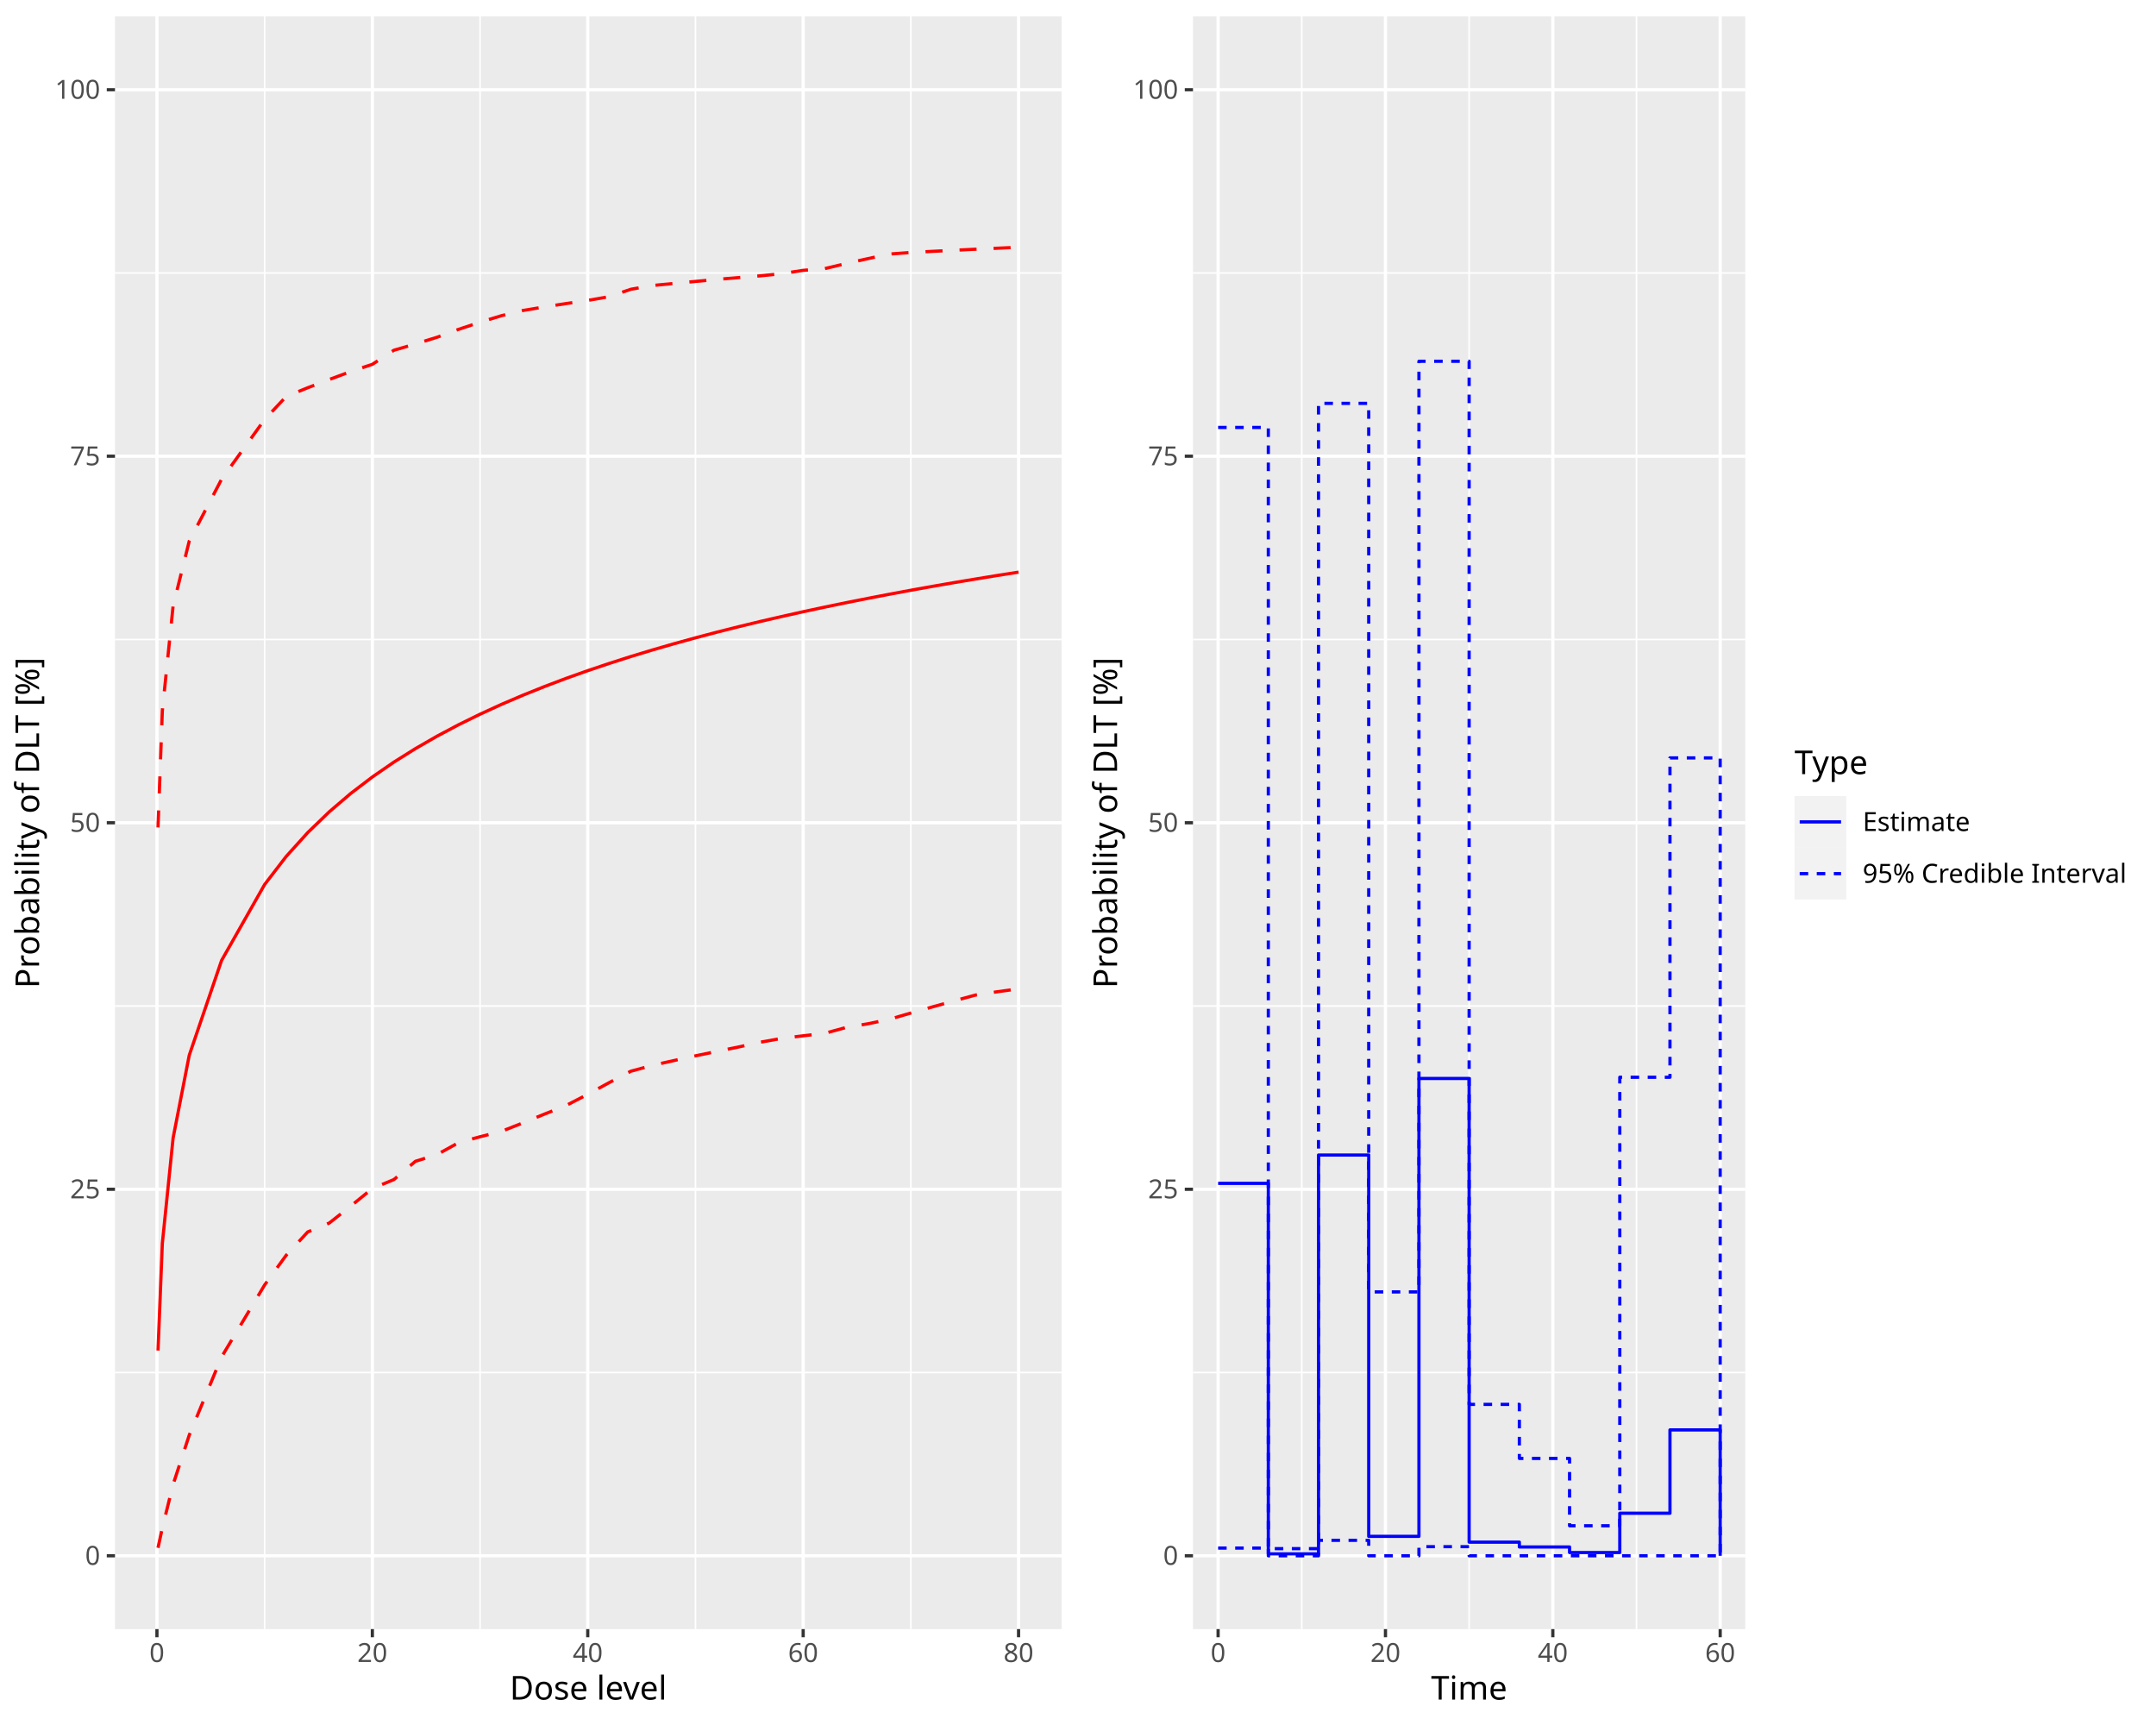
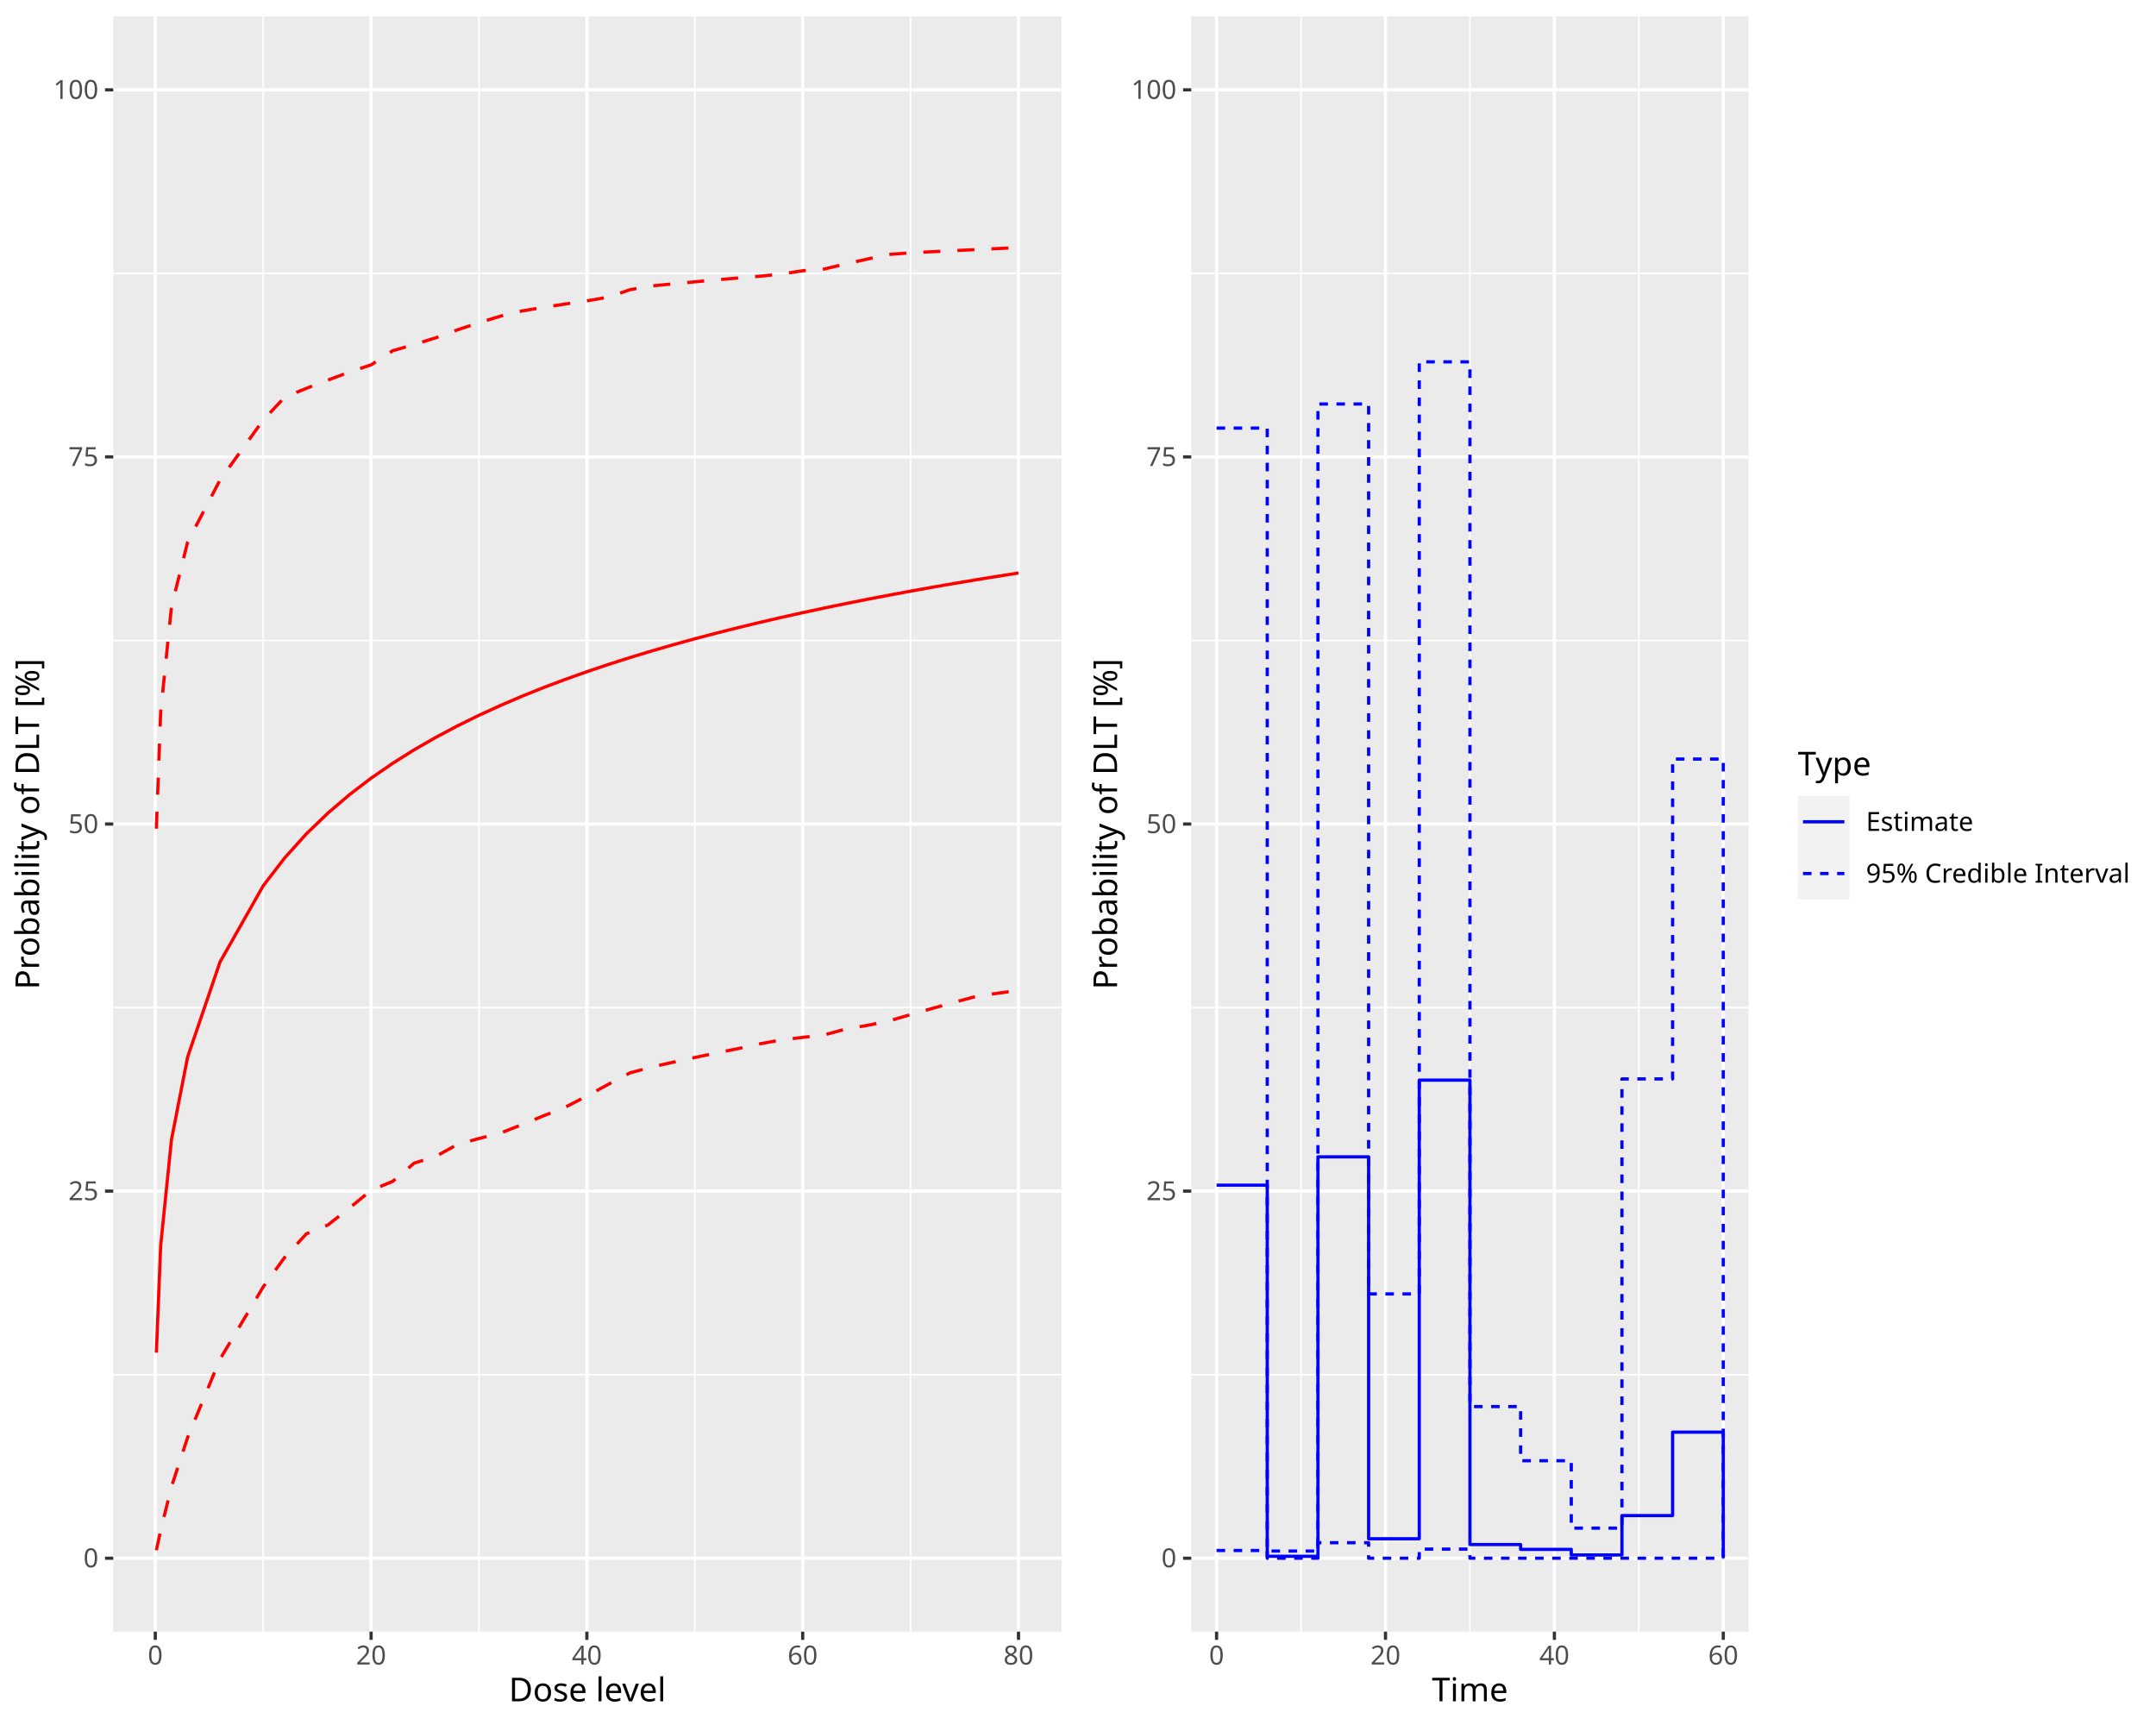
<svg xmlns="http://www.w3.org/2000/svg" class="svglite" data-engine-version="2.0" width="720.00pt" height="576.00pt" viewBox="0 0 720.00 576.00">
  <defs>
    <style type="text/css">
    .svglite line, .svglite polyline, .svglite polygon, .svglite path, .svglite rect, .svglite circle {
      fill: none;
      stroke: #000000;
      stroke-linecap: round;
      stroke-linejoin: round;
      stroke-miterlimit: 10.00;
    }
  </style>
  </defs>
  <rect width="100%" height="100%" style="stroke: none; fill: #FFFFFF;" />
  <defs>
    <clipPath id="cpMC4wMHw3MjAuMDB8MC4wMHw1NzYuMDA=">
      <rect x="0.00" y="0.00" width="720.00" height="576.00" />
    </clipPath>
  </defs>
  <g clip-path="url(#cpMC4wMHw3MjAuMDB8MC4wMHw1NzYuMDA=)">
</g>
  <defs>
    <clipPath id="cpMC4wMHwzNjAuMDB8MC4wMHw1NzYuMDA=">
      <rect x="0.00" y="0.00" width="360.00" height="576.00" />
    </clipPath>
  </defs>
  <g clip-path="url(#cpMC4wMHwzNjAuMDB8MC4wMHw1NzYuMDA=)">
    <rect x="0.00" y="0.00" width="360.00" height="576.00" style="stroke-width: 1.07; stroke: #FFFFFF; fill: #FFFFFF;" />
  </g>
  <g clip-path="url(#cpMC4wMHw3MjAuMDB8MC4wMHw1NzYuMDA=)">
</g>
  <defs>
-     <clipPath id="cpMzguNDB8MzU0LjUyfDUuNDh8NTQzLjk3">
-       <rect x="38.40" y="5.48" width="316.12" height="538.49" />
+     <clipPath id="cpMzcuODJ8MzU0LjUyfDUuNDh8NTQ0Ljgy">
+       <rect x="37.82" y="5.48" width="316.70" height="539.34" />
    </clipPath>
  </defs>
-   <g clip-path="url(#cpMzguNDB8MzU0LjUyfDUuNDh8NTQzLjk3)">
-     <rect x="38.40" y="5.48" width="316.12" height="538.49" style="stroke-width: 1.07; stroke: none; fill: #EBEBEB;" />
-     <polyline points="38.40,458.30 354.52,458.30 " style="stroke-width: 0.53; stroke: #FFFFFF; stroke-linecap: butt;" />
-     <polyline points="38.40,335.92 354.52,335.92 " style="stroke-width: 0.53; stroke: #FFFFFF; stroke-linecap: butt;" />
-     <polyline points="38.40,213.53 354.52,213.53 " style="stroke-width: 0.53; stroke: #FFFFFF; stroke-linecap: butt;" />
-     <polyline points="38.40,91.15 354.52,91.15 " style="stroke-width: 0.53; stroke: #FFFFFF; stroke-linecap: butt;" />
-     <polyline points="88.38,543.97 88.38,5.48 " style="stroke-width: 0.53; stroke: #FFFFFF; stroke-linecap: butt;" />
-     <polyline points="160.32,543.97 160.32,5.48 " style="stroke-width: 0.53; stroke: #FFFFFF; stroke-linecap: butt;" />
-     <polyline points="232.25,543.97 232.25,5.48 " style="stroke-width: 0.53; stroke: #FFFFFF; stroke-linecap: butt;" />
-     <polyline points="304.18,543.97 304.18,5.48 " style="stroke-width: 0.53; stroke: #FFFFFF; stroke-linecap: butt;" />
-     <polyline points="38.40,519.50 354.52,519.50 " style="stroke-width: 1.07; stroke: #FFFFFF; stroke-linecap: butt;" />
-     <polyline points="38.40,397.11 354.52,397.11 " style="stroke-width: 1.07; stroke: #FFFFFF; stroke-linecap: butt;" />
-     <polyline points="38.40,274.73 354.52,274.73 " style="stroke-width: 1.07; stroke: #FFFFFF; stroke-linecap: butt;" />
-     <polyline points="38.40,152.34 354.52,152.34 " style="stroke-width: 1.07; stroke: #FFFFFF; stroke-linecap: butt;" />
-     <polyline points="38.40,29.96 354.52,29.96 " style="stroke-width: 1.07; stroke: #FFFFFF; stroke-linecap: butt;" />
-     <polyline points="52.41,543.97 52.41,5.48 " style="stroke-width: 1.07; stroke: #FFFFFF; stroke-linecap: butt;" />
-     <polyline points="124.35,543.97 124.35,5.48 " style="stroke-width: 1.07; stroke: #FFFFFF; stroke-linecap: butt;" />
-     <polyline points="196.28,543.97 196.28,5.48 " style="stroke-width: 1.07; stroke: #FFFFFF; stroke-linecap: butt;" />
-     <polyline points="268.22,543.97 268.22,5.48 " style="stroke-width: 1.07; stroke: #FFFFFF; stroke-linecap: butt;" />
-     <polyline points="340.15,543.97 340.15,5.48 " style="stroke-width: 1.07; stroke: #FFFFFF; stroke-linecap: butt;" />
-     <polyline points="52.77,516.83 54.21,510.19 57.81,495.68 63.20,479.21 73.99,453.11 88.38,429.05 95.57,419.15 102.77,411.36 109.96,408.39 117.15,402.71 124.35,396.85 131.54,393.87 138.74,387.77 145.93,385.53 153.12,381.56 160.32,379.57 167.51,377.75 174.70,374.92 181.90,371.98 189.09,369.12 196.28,365.40 203.48,361.48 210.67,357.69 217.86,355.74 225.06,354.13 232.25,352.56 239.44,351.06 246.64,349.60 253.83,348.02 261.02,346.73 268.22,345.87 275.41,345.04 282.60,343.07 289.80,341.86 296.99,340.36 304.18,338.26 311.38,336.22 318.57,334.22 325.76,332.26 332.96,331.17 340.15,330.18 " style="stroke-width: 1.07; stroke: #FF0000; stroke-dasharray: 5.69,5.69; stroke-linecap: butt;" />
-     <polyline points="52.77,450.97 54.21,415.20 57.81,379.97 63.20,352.36 73.99,320.72 88.38,295.34 95.57,285.99 102.77,278.01 109.96,271.07 117.15,264.93 124.35,259.44 131.54,254.48 138.74,249.97 145.93,245.83 153.12,242.01 160.32,238.48 167.51,235.18 174.70,232.11 181.90,229.22 189.09,226.50 196.28,223.94 203.48,221.52 210.67,219.22 217.86,217.04 225.06,214.96 232.25,212.98 239.44,211.08 246.64,209.27 253.83,207.53 261.02,205.87 268.22,204.26 275.41,202.72 282.60,201.24 289.80,199.81 296.99,198.43 304.18,197.09 311.38,195.80 318.57,194.55 325.76,193.35 332.96,192.17 340.15,191.04 " style="stroke-width: 1.07; stroke: #FF0000; stroke-linecap: butt;" />
-     <polyline points="52.77,276.30 54.21,237.37 57.81,202.33 63.20,180.67 73.99,160.04 88.38,140.06 95.57,132.40 102.77,129.47 109.96,126.72 117.15,124.05 124.35,121.65 131.54,116.95 138.74,114.85 145.93,112.62 153.12,109.98 160.32,107.59 167.51,105.40 174.70,103.66 181.90,102.47 189.09,101.36 196.28,100.31 203.48,99.05 210.67,96.59 217.86,95.34 225.06,94.64 232.25,93.97 239.44,93.30 246.64,92.69 253.83,92.11 261.02,91.38 268.22,90.27 275.41,89.70 282.60,87.98 289.80,86.37 296.99,84.83 304.18,84.30 311.38,83.93 318.57,83.57 325.76,83.22 332.96,82.89 340.15,82.56 " style="stroke-width: 1.07; stroke: #FF0000; stroke-dasharray: 5.69,5.69; stroke-linecap: butt;" />
+   <g clip-path="url(#cpMzcuODJ8MzU0LjUyfDUuNDh8NTQ0Ljgy)">
+     <rect x="37.82" y="5.48" width="316.70" height="539.34" style="stroke-width: 1.07; stroke: none; fill: #EBEBEB;" />
+     <polyline points="37.82,459.02 354.52,459.02 " style="stroke-width: 0.53; stroke: #FFFFFF; stroke-linecap: butt;" />
+     <polyline points="37.82,336.44 354.52,336.44 " style="stroke-width: 0.53; stroke: #FFFFFF; stroke-linecap: butt;" />
+     <polyline points="37.82,213.86 354.52,213.86 " style="stroke-width: 0.53; stroke: #FFFFFF; stroke-linecap: butt;" />
+     <polyline points="37.82,91.28 354.52,91.28 " style="stroke-width: 0.53; stroke: #FFFFFF; stroke-linecap: butt;" />
+     <polyline points="87.89,544.82 87.89,5.48 " style="stroke-width: 0.53; stroke: #FFFFFF; stroke-linecap: butt;" />
+     <polyline points="159.96,544.82 159.96,5.48 " style="stroke-width: 0.53; stroke: #FFFFFF; stroke-linecap: butt;" />
+     <polyline points="232.03,544.82 232.03,5.48 " style="stroke-width: 0.53; stroke: #FFFFFF; stroke-linecap: butt;" />
+     <polyline points="304.09,544.82 304.09,5.48 " style="stroke-width: 0.53; stroke: #FFFFFF; stroke-linecap: butt;" />
+     <polyline points="37.82,520.31 354.52,520.31 " style="stroke-width: 1.07; stroke: #FFFFFF; stroke-linecap: butt;" />
+     <polyline points="37.82,397.73 354.52,397.73 " style="stroke-width: 1.07; stroke: #FFFFFF; stroke-linecap: butt;" />
+     <polyline points="37.82,275.15 354.52,275.15 " style="stroke-width: 1.07; stroke: #FFFFFF; stroke-linecap: butt;" />
+     <polyline points="37.82,152.57 354.52,152.57 " style="stroke-width: 1.07; stroke: #FFFFFF; stroke-linecap: butt;" />
+     <polyline points="37.82,30.00 354.52,30.00 " style="stroke-width: 1.07; stroke: #FFFFFF; stroke-linecap: butt;" />
+     <polyline points="51.86,544.82 51.86,5.48 " style="stroke-width: 1.07; stroke: #FFFFFF; stroke-linecap: butt;" />
+     <polyline points="123.93,544.82 123.93,5.48 " style="stroke-width: 1.07; stroke: #FFFFFF; stroke-linecap: butt;" />
+     <polyline points="195.99,544.82 195.99,5.48 " style="stroke-width: 1.07; stroke: #FFFFFF; stroke-linecap: butt;" />
+     <polyline points="268.06,544.82 268.06,5.48 " style="stroke-width: 1.07; stroke: #FFFFFF; stroke-linecap: butt;" />
+     <polyline points="340.13,544.82 340.13,5.48 " style="stroke-width: 1.07; stroke: #FFFFFF; stroke-linecap: butt;" />
+     <polyline points="52.22,517.63 53.66,510.99 57.26,496.46 62.67,479.96 73.48,453.82 87.89,429.72 95.10,419.81 102.31,412.00 109.51,409.03 116.72,403.34 123.93,397.46 131.13,394.48 138.34,388.37 145.55,386.13 152.75,382.15 159.96,380.16 167.17,378.33 174.37,375.50 181.58,372.56 188.79,369.70 195.99,365.97 203.20,362.04 210.41,358.24 217.61,356.30 224.82,354.68 232.03,353.11 239.23,351.60 246.44,350.15 253.65,348.56 260.85,347.26 268.06,346.40 275.27,345.57 282.47,343.60 289.68,342.39 296.89,340.89 304.09,338.79 311.30,336.74 318.51,334.73 325.71,332.78 332.92,331.69 340.13,330.70 " style="stroke-width: 1.07; stroke: #FF0000; stroke-dasharray: 5.69,5.69; stroke-linecap: butt;" />
+     <polyline points="52.22,451.68 53.66,415.85 57.26,380.56 62.67,352.91 73.48,321.22 87.89,295.80 95.10,286.43 102.31,278.44 109.51,271.49 116.72,265.34 123.93,259.84 131.13,254.88 138.34,250.35 145.55,246.21 152.75,242.39 159.96,238.84 167.17,235.55 174.37,232.46 181.58,229.57 188.79,226.85 195.99,224.29 203.20,221.86 210.41,219.56 217.61,217.37 224.82,215.29 232.03,213.30 239.23,211.41 246.44,209.59 253.65,207.85 260.85,206.18 268.06,204.58 275.27,203.03 282.47,201.55 289.68,200.11 296.89,198.73 304.09,197.40 311.30,196.10 318.51,194.85 325.71,193.64 332.92,192.47 340.13,191.33 " style="stroke-width: 1.07; stroke: #FF0000; stroke-linecap: butt;" />
+     <polyline points="52.22,276.72 53.66,237.74 57.26,202.64 62.67,180.95 73.48,160.28 87.89,140.27 95.10,132.60 102.31,129.67 109.51,126.91 116.72,124.23 123.93,121.84 131.13,117.12 138.34,115.02 145.55,112.79 152.75,110.15 159.96,107.75 167.17,105.56 174.37,103.82 181.58,102.62 188.79,101.51 195.99,100.46 203.20,99.20 210.41,96.73 217.61,95.48 224.82,94.78 232.03,94.11 239.23,93.44 246.44,92.83 253.65,92.25 260.85,91.51 268.06,90.41 275.27,89.83 282.47,88.11 289.68,86.50 296.89,84.95 304.09,84.43 311.30,84.05 318.51,83.69 325.71,83.35 332.92,83.01 340.13,82.68 " style="stroke-width: 1.07; stroke: #FF0000; stroke-dasharray: 5.69,5.69; stroke-linecap: butt;" />
  </g>
  <g clip-path="url(#cpMC4wMHw3MjAuMDB8MC4wMHw1NzYuMDA=)">
-     <text x="33.47" y="522.52" text-anchor="end" style="font-size: 8.80px; fill: #4D4D4D; font-family: sans;" textLength="4.89px" lengthAdjust="spacingAndGlyphs">0</text>
-     <text x="33.47" y="400.14" text-anchor="end" style="font-size: 8.80px; fill: #4D4D4D; font-family: sans;" textLength="9.79px" lengthAdjust="spacingAndGlyphs">25</text>
-     <text x="33.47" y="277.75" text-anchor="end" style="font-size: 8.80px; fill: #4D4D4D; font-family: sans;" textLength="9.79px" lengthAdjust="spacingAndGlyphs">50</text>
-     <text x="33.47" y="155.37" text-anchor="end" style="font-size: 8.80px; fill: #4D4D4D; font-family: sans;" textLength="9.79px" lengthAdjust="spacingAndGlyphs">75</text>
-     <text x="33.47" y="32.98" text-anchor="end" style="font-size: 8.80px; fill: #4D4D4D; font-family: sans;" textLength="14.68px" lengthAdjust="spacingAndGlyphs">100</text>
-     <polyline points="35.66,519.50 38.40,519.50 " style="stroke-width: 1.07; stroke: #333333; stroke-linecap: butt;" />
-     <polyline points="35.66,397.11 38.40,397.11 " style="stroke-width: 1.07; stroke: #333333; stroke-linecap: butt;" />
-     <polyline points="35.66,274.73 38.40,274.73 " style="stroke-width: 1.07; stroke: #333333; stroke-linecap: butt;" />
-     <polyline points="35.66,152.34 38.40,152.34 " style="stroke-width: 1.07; stroke: #333333; stroke-linecap: butt;" />
-     <polyline points="35.66,29.96 38.40,29.96 " style="stroke-width: 1.07; stroke: #333333; stroke-linecap: butt;" />
-     <polyline points="52.41,546.71 52.41,543.97 " style="stroke-width: 1.07; stroke: #333333; stroke-linecap: butt;" />
-     <polyline points="124.35,546.71 124.35,543.97 " style="stroke-width: 1.07; stroke: #333333; stroke-linecap: butt;" />
-     <polyline points="196.28,546.71 196.28,543.97 " style="stroke-width: 1.07; stroke: #333333; stroke-linecap: butt;" />
-     <polyline points="268.22,546.71 268.22,543.97 " style="stroke-width: 1.07; stroke: #333333; stroke-linecap: butt;" />
-     <polyline points="340.15,546.71 340.15,543.97 " style="stroke-width: 1.07; stroke: #333333; stroke-linecap: butt;" />
-     <text x="52.41" y="554.96" text-anchor="middle" style="font-size: 8.80px; fill: #4D4D4D; font-family: sans;" textLength="4.89px" lengthAdjust="spacingAndGlyphs">0</text>
-     <text x="124.35" y="554.96" text-anchor="middle" style="font-size: 8.80px; fill: #4D4D4D; font-family: sans;" textLength="9.79px" lengthAdjust="spacingAndGlyphs">20</text>
-     <text x="196.28" y="554.96" text-anchor="middle" style="font-size: 8.80px; fill: #4D4D4D; font-family: sans;" textLength="9.79px" lengthAdjust="spacingAndGlyphs">40</text>
-     <text x="268.22" y="554.96" text-anchor="middle" style="font-size: 8.80px; fill: #4D4D4D; font-family: sans;" textLength="9.79px" lengthAdjust="spacingAndGlyphs">60</text>
-     <text x="340.15" y="554.96" text-anchor="middle" style="font-size: 8.80px; fill: #4D4D4D; font-family: sans;" textLength="9.79px" lengthAdjust="spacingAndGlyphs">80</text>
-     <text x="196.46" y="567.52" text-anchor="middle" style="font-size: 11.00px; font-family: sans;" textLength="51.37px" lengthAdjust="spacingAndGlyphs">Dose level</text>
-     <text transform="translate(13.05,274.73) rotate(-90)" text-anchor="middle" style="font-size: 11.00px; font-family: sans;" textLength="106.38px" lengthAdjust="spacingAndGlyphs">Probability of DLT [%]</text>
+     <text x="32.89" y="523.34" text-anchor="end" style="font-size: 8.80px; fill: #4D4D4D; font-family: sans;" textLength="4.89px" lengthAdjust="spacingAndGlyphs">0</text>
+     <text x="32.89" y="400.76" text-anchor="end" style="font-size: 8.80px; fill: #4D4D4D; font-family: sans;" textLength="9.79px" lengthAdjust="spacingAndGlyphs">25</text>
+     <text x="32.89" y="278.18" text-anchor="end" style="font-size: 8.80px; fill: #4D4D4D; font-family: sans;" textLength="9.79px" lengthAdjust="spacingAndGlyphs">50</text>
+     <text x="32.89" y="155.60" text-anchor="end" style="font-size: 8.80px; fill: #4D4D4D; font-family: sans;" textLength="9.79px" lengthAdjust="spacingAndGlyphs">75</text>
+     <text x="32.89" y="33.02" text-anchor="end" style="font-size: 8.80px; fill: #4D4D4D; font-family: sans;" textLength="14.68px" lengthAdjust="spacingAndGlyphs">100</text>
+     <polyline points="35.08,520.31 37.82,520.31 " style="stroke-width: 1.07; stroke: #333333; stroke-linecap: butt;" />
+     <polyline points="35.08,397.73 37.82,397.73 " style="stroke-width: 1.07; stroke: #333333; stroke-linecap: butt;" />
+     <polyline points="35.08,275.15 37.82,275.15 " style="stroke-width: 1.07; stroke: #333333; stroke-linecap: butt;" />
+     <polyline points="35.08,152.57 37.82,152.57 " style="stroke-width: 1.07; stroke: #333333; stroke-linecap: butt;" />
+     <polyline points="35.08,30.00 37.82,30.00 " style="stroke-width: 1.07; stroke: #333333; stroke-linecap: butt;" />
+     <polyline points="51.86,547.56 51.86,544.82 " style="stroke-width: 1.07; stroke: #333333; stroke-linecap: butt;" />
+     <polyline points="123.93,547.56 123.93,544.82 " style="stroke-width: 1.07; stroke: #333333; stroke-linecap: butt;" />
+     <polyline points="195.99,547.56 195.99,544.82 " style="stroke-width: 1.07; stroke: #333333; stroke-linecap: butt;" />
+     <polyline points="268.06,547.56 268.06,544.82 " style="stroke-width: 1.07; stroke: #333333; stroke-linecap: butt;" />
+     <polyline points="340.13,547.56 340.13,544.82 " style="stroke-width: 1.07; stroke: #333333; stroke-linecap: butt;" />
+     <text x="51.86" y="555.81" text-anchor="middle" style="font-size: 8.80px; fill: #4D4D4D; font-family: sans;" textLength="4.89px" lengthAdjust="spacingAndGlyphs">0</text>
+     <text x="123.93" y="555.81" text-anchor="middle" style="font-size: 8.80px; fill: #4D4D4D; font-family: sans;" textLength="9.79px" lengthAdjust="spacingAndGlyphs">20</text>
+     <text x="195.99" y="555.81" text-anchor="middle" style="font-size: 8.80px; fill: #4D4D4D; font-family: sans;" textLength="9.79px" lengthAdjust="spacingAndGlyphs">40</text>
+     <text x="268.06" y="555.81" text-anchor="middle" style="font-size: 8.80px; fill: #4D4D4D; font-family: sans;" textLength="9.79px" lengthAdjust="spacingAndGlyphs">60</text>
+     <text x="340.13" y="555.81" text-anchor="middle" style="font-size: 8.80px; fill: #4D4D4D; font-family: sans;" textLength="9.79px" lengthAdjust="spacingAndGlyphs">80</text>
+     <text x="196.17" y="568.10" text-anchor="middle" style="font-size: 11.00px; font-family: sans;" textLength="51.37px" lengthAdjust="spacingAndGlyphs">Dose level</text>
+     <text transform="translate(13.05,275.15) rotate(-90)" text-anchor="middle" style="font-size: 11.00px; font-family: sans;" textLength="106.38px" lengthAdjust="spacingAndGlyphs">Probability of DLT [%]</text>
  </g>
  <defs>
    <clipPath id="cpMzYwLjAwfDcyMC4wMHwwLjAwfDU3Ni4wMA==">
      <rect x="360.00" y="0.00" width="360.00" height="576.00" />
    </clipPath>
  </defs>
  <g clip-path="url(#cpMzYwLjAwfDcyMC4wMHwwLjAwfDU3Ni4wMA==)">
    <rect x="360.00" y="0.00" width="360.00" height="576.00" style="stroke-width: 1.07; stroke: #FFFFFF; fill: #FFFFFF;" />
  </g>
  <g clip-path="url(#cpMC4wMHw3MjAuMDB8MC4wMHw1NzYuMDA=)">
</g>
  <defs>
-     <clipPath id="cpMzk4LjQwfDU4Mi44NHw1LjQ4fDU0My45Nw==">
-       <rect x="398.40" y="5.48" width="184.44" height="538.49" />
+     <clipPath id="cpMzk3LjgyfDU4My45NXw1LjQ4fDU0NC44Mg==">
+       <rect x="397.82" y="5.48" width="186.12" height="539.34" />
    </clipPath>
  </defs>
-   <g clip-path="url(#cpMzk4LjQwfDU4Mi44NHw1LjQ4fDU0My45Nw==)">
-     <rect x="398.40" y="5.48" width="184.44" height="538.49" style="stroke-width: 1.07; stroke: none; fill: #EBEBEB;" />
-     <polyline points="398.40,458.30 582.84,458.30 " style="stroke-width: 0.53; stroke: #FFFFFF; stroke-linecap: butt;" />
-     <polyline points="398.40,335.92 582.84,335.92 " style="stroke-width: 0.53; stroke: #FFFFFF; stroke-linecap: butt;" />
-     <polyline points="398.40,213.53 582.84,213.53 " style="stroke-width: 0.53; stroke: #FFFFFF; stroke-linecap: butt;" />
-     <polyline points="398.40,91.15 582.84,91.15 " style="stroke-width: 0.53; stroke: #FFFFFF; stroke-linecap: butt;" />
-     <polyline points="434.73,543.97 434.73,5.48 " style="stroke-width: 0.53; stroke: #FFFFFF; stroke-linecap: butt;" />
-     <polyline points="490.62,543.97 490.62,5.48 " style="stroke-width: 0.53; stroke: #FFFFFF; stroke-linecap: butt;" />
-     <polyline points="546.51,543.97 546.51,5.48 " style="stroke-width: 0.53; stroke: #FFFFFF; stroke-linecap: butt;" />
-     <polyline points="398.40,519.50 582.84,519.50 " style="stroke-width: 1.07; stroke: #FFFFFF; stroke-linecap: butt;" />
-     <polyline points="398.40,397.11 582.84,397.11 " style="stroke-width: 1.07; stroke: #FFFFFF; stroke-linecap: butt;" />
-     <polyline points="398.40,274.73 582.84,274.73 " style="stroke-width: 1.07; stroke: #FFFFFF; stroke-linecap: butt;" />
-     <polyline points="398.40,152.34 582.84,152.34 " style="stroke-width: 1.07; stroke: #FFFFFF; stroke-linecap: butt;" />
-     <polyline points="398.40,29.96 582.84,29.96 " style="stroke-width: 1.07; stroke: #FFFFFF; stroke-linecap: butt;" />
-     <polyline points="406.79,543.97 406.79,5.48 " style="stroke-width: 1.07; stroke: #FFFFFF; stroke-linecap: butt;" />
-     <polyline points="462.68,543.97 462.68,5.48 " style="stroke-width: 1.07; stroke: #FFFFFF; stroke-linecap: butt;" />
-     <polyline points="518.57,543.97 518.57,5.48 " style="stroke-width: 1.07; stroke: #FFFFFF; stroke-linecap: butt;" />
-     <polyline points="574.46,543.97 574.46,5.48 " style="stroke-width: 1.07; stroke: #FFFFFF; stroke-linecap: butt;" />
-     <polyline points="406.79,516.92 423.56,516.92 423.56,519.50 440.32,519.50 440.32,514.34 457.09,514.34 457.09,519.50 473.86,519.50 473.86,516.45 490.62,516.45 490.62,519.50 507.39,519.50 507.39,519.50 524.16,519.50 524.16,519.50 540.93,519.50 540.93,519.50 557.69,519.50 557.69,519.50 574.46,519.50 574.46,519.50 " style="stroke-width: 1.07; stroke: #0000FF; stroke-dasharray: 2.85,2.85; stroke-linecap: butt;" />
-     <polyline points="406.79,395.13 423.56,395.13 423.56,518.85 440.32,518.85 440.32,385.68 457.09,385.68 457.09,513.01 473.86,513.01 473.86,360.11 490.62,360.11 490.62,514.94 507.39,514.94 507.39,516.55 524.16,516.55 524.16,518.41 540.93,518.41 540.93,505.29 557.69,505.29 557.69,477.46 574.46,477.46 574.46,519.50 " style="stroke-width: 1.07; stroke: #0000FF; stroke-linecap: butt;" />
-     <polyline points="406.79,142.73 423.56,142.73 423.56,517.11 440.32,517.11 440.32,134.69 457.09,134.69 457.09,431.39 473.86,431.39 473.86,120.64 490.62,120.64 490.62,468.94 507.39,468.94 507.39,486.99 524.16,486.99 524.16,509.47 540.93,509.47 540.93,359.71 557.69,359.71 557.69,253.07 574.46,253.07 574.46,519.50 " style="stroke-width: 1.07; stroke: #0000FF; stroke-dasharray: 2.85,2.85; stroke-linecap: butt;" />
+   <g clip-path="url(#cpMzk3LjgyfDU4My45NXw1LjQ4fDU0NC44Mg==)">
+     <rect x="397.82" y="5.48" width="186.12" height="539.34" style="stroke-width: 1.07; stroke: none; fill: #EBEBEB;" />
+     <polyline points="397.82,459.02 583.95,459.02 " style="stroke-width: 0.53; stroke: #FFFFFF; stroke-linecap: butt;" />
+     <polyline points="397.82,336.44 583.95,336.44 " style="stroke-width: 0.53; stroke: #FFFFFF; stroke-linecap: butt;" />
+     <polyline points="397.82,213.86 583.95,213.86 " style="stroke-width: 0.53; stroke: #FFFFFF; stroke-linecap: butt;" />
+     <polyline points="397.82,91.28 583.95,91.28 " style="stroke-width: 0.53; stroke: #FFFFFF; stroke-linecap: butt;" />
+     <polyline points="434.49,544.82 434.49,5.48 " style="stroke-width: 0.53; stroke: #FFFFFF; stroke-linecap: butt;" />
+     <polyline points="490.89,544.82 490.89,5.48 " style="stroke-width: 0.53; stroke: #FFFFFF; stroke-linecap: butt;" />
+     <polyline points="547.29,544.82 547.29,5.48 " style="stroke-width: 0.53; stroke: #FFFFFF; stroke-linecap: butt;" />
+     <polyline points="397.82,520.31 583.95,520.31 " style="stroke-width: 1.07; stroke: #FFFFFF; stroke-linecap: butt;" />
+     <polyline points="397.82,397.73 583.95,397.73 " style="stroke-width: 1.07; stroke: #FFFFFF; stroke-linecap: butt;" />
+     <polyline points="397.82,275.15 583.95,275.15 " style="stroke-width: 1.07; stroke: #FFFFFF; stroke-linecap: butt;" />
+     <polyline points="397.82,152.57 583.95,152.57 " style="stroke-width: 1.07; stroke: #FFFFFF; stroke-linecap: butt;" />
+     <polyline points="397.82,30.00 583.95,30.00 " style="stroke-width: 1.07; stroke: #FFFFFF; stroke-linecap: butt;" />
+     <polyline points="406.28,544.82 406.28,5.48 " style="stroke-width: 1.07; stroke: #FFFFFF; stroke-linecap: butt;" />
+     <polyline points="462.69,544.82 462.69,5.48 " style="stroke-width: 1.07; stroke: #FFFFFF; stroke-linecap: butt;" />
+     <polyline points="519.09,544.82 519.09,5.48 " style="stroke-width: 1.07; stroke: #FFFFFF; stroke-linecap: butt;" />
+     <polyline points="575.49,544.82 575.49,5.48 " style="stroke-width: 1.07; stroke: #FFFFFF; stroke-linecap: butt;" />
+     <polyline points="406.28,517.73 423.20,517.73 423.20,520.31 440.13,520.31 440.13,515.14 457.05,515.14 457.05,520.31 473.97,520.31 473.97,517.26 490.89,517.26 490.89,520.31 507.81,520.31 507.81,520.31 524.73,520.31 524.73,520.31 541.65,520.31 541.65,520.31 558.57,520.31 558.57,520.31 575.49,520.31 575.49,520.31 " style="stroke-width: 1.07; stroke: #0000FF; stroke-dasharray: 2.85,2.85; stroke-linecap: butt;" />
+     <polyline points="406.28,395.74 423.20,395.74 423.20,519.66 440.13,519.66 440.13,386.28 457.05,386.28 457.05,513.81 473.97,513.81 473.97,360.67 490.89,360.67 490.89,515.74 507.81,515.74 507.81,517.36 524.73,517.36 524.73,519.22 541.65,519.22 541.65,506.07 558.57,506.07 558.57,478.21 575.49,478.21 575.49,520.31 " style="stroke-width: 1.07; stroke: #0000FF; stroke-linecap: butt;" />
+     <polyline points="406.28,142.95 423.20,142.95 423.20,517.91 440.13,517.91 440.13,134.90 457.05,134.90 457.05,432.06 473.97,432.06 473.97,120.82 490.89,120.82 490.89,469.67 507.81,469.67 507.81,487.75 524.73,487.75 524.73,510.26 541.65,510.26 541.65,360.27 558.57,360.27 558.57,253.46 575.49,253.46 575.49,520.31 " style="stroke-width: 1.07; stroke: #0000FF; stroke-dasharray: 2.85,2.85; stroke-linecap: butt;" />
  </g>
  <g clip-path="url(#cpMC4wMHw3MjAuMDB8MC4wMHw1NzYuMDA=)">
-     <text x="393.47" y="522.52" text-anchor="end" style="font-size: 8.80px; fill: #4D4D4D; font-family: sans;" textLength="4.89px" lengthAdjust="spacingAndGlyphs">0</text>
-     <text x="393.47" y="400.14" text-anchor="end" style="font-size: 8.80px; fill: #4D4D4D; font-family: sans;" textLength="9.79px" lengthAdjust="spacingAndGlyphs">25</text>
-     <text x="393.47" y="277.75" text-anchor="end" style="font-size: 8.80px; fill: #4D4D4D; font-family: sans;" textLength="9.79px" lengthAdjust="spacingAndGlyphs">50</text>
-     <text x="393.47" y="155.37" text-anchor="end" style="font-size: 8.80px; fill: #4D4D4D; font-family: sans;" textLength="9.79px" lengthAdjust="spacingAndGlyphs">75</text>
-     <text x="393.47" y="32.98" text-anchor="end" style="font-size: 8.80px; fill: #4D4D4D; font-family: sans;" textLength="14.68px" lengthAdjust="spacingAndGlyphs">100</text>
-     <polyline points="395.66,519.50 398.40,519.50 " style="stroke-width: 1.07; stroke: #333333; stroke-linecap: butt;" />
-     <polyline points="395.66,397.11 398.40,397.11 " style="stroke-width: 1.07; stroke: #333333; stroke-linecap: butt;" />
-     <polyline points="395.66,274.73 398.40,274.73 " style="stroke-width: 1.07; stroke: #333333; stroke-linecap: butt;" />
-     <polyline points="395.66,152.34 398.40,152.34 " style="stroke-width: 1.07; stroke: #333333; stroke-linecap: butt;" />
-     <polyline points="395.66,29.96 398.40,29.96 " style="stroke-width: 1.07; stroke: #333333; stroke-linecap: butt;" />
-     <polyline points="406.79,546.71 406.79,543.97 " style="stroke-width: 1.07; stroke: #333333; stroke-linecap: butt;" />
-     <polyline points="462.68,546.71 462.68,543.97 " style="stroke-width: 1.07; stroke: #333333; stroke-linecap: butt;" />
-     <polyline points="518.57,546.71 518.57,543.97 " style="stroke-width: 1.07; stroke: #333333; stroke-linecap: butt;" />
-     <polyline points="574.46,546.71 574.46,543.97 " style="stroke-width: 1.07; stroke: #333333; stroke-linecap: butt;" />
-     <text x="406.79" y="554.96" text-anchor="middle" style="font-size: 8.80px; fill: #4D4D4D; font-family: sans;" textLength="4.89px" lengthAdjust="spacingAndGlyphs">0</text>
-     <text x="462.68" y="554.96" text-anchor="middle" style="font-size: 8.80px; fill: #4D4D4D; font-family: sans;" textLength="9.79px" lengthAdjust="spacingAndGlyphs">20</text>
-     <text x="518.57" y="554.96" text-anchor="middle" style="font-size: 8.80px; fill: #4D4D4D; font-family: sans;" textLength="9.79px" lengthAdjust="spacingAndGlyphs">40</text>
-     <text x="574.46" y="554.96" text-anchor="middle" style="font-size: 8.80px; fill: #4D4D4D; font-family: sans;" textLength="9.79px" lengthAdjust="spacingAndGlyphs">60</text>
-     <text x="490.62" y="567.52" text-anchor="middle" style="font-size: 11.00px; font-family: sans;" textLength="24.45px" lengthAdjust="spacingAndGlyphs">Time</text>
-     <text transform="translate(373.05,274.73) rotate(-90)" text-anchor="middle" style="font-size: 11.00px; font-family: sans;" textLength="106.38px" lengthAdjust="spacingAndGlyphs">Probability of DLT [%]</text>
-     <rect x="593.80" y="243.60" width="120.72" height="62.25" style="stroke-width: 1.07; stroke: none; fill: #FFFFFF;" />
-     <text x="599.28" y="258.49" style="font-size: 11.00px; font-family: sans;" textLength="24.46px" lengthAdjust="spacingAndGlyphs">Type</text>
-     <rect x="599.28" y="265.81" width="17.28" height="17.28" style="stroke-width: 1.07; stroke: none; fill: #F2F2F2;" />
-     <line x1="601.01" y1="274.45" x2="614.83" y2="274.45" style="stroke-width: 1.07; stroke: #0000FF; stroke-linecap: butt;" />
-     <rect x="599.28" y="283.09" width="17.28" height="17.28" style="stroke-width: 1.07; stroke: none; fill: #F2F2F2;" />
-     <line x1="601.01" y1="291.73" x2="614.83" y2="291.73" style="stroke-width: 1.07; stroke: #0000FF; stroke-dasharray: 2.85,2.85; stroke-linecap: butt;" />
-     <text x="622.04" y="277.48" style="font-size: 8.80px; font-family: sans;" textLength="34.24px" lengthAdjust="spacingAndGlyphs">Estimate</text>
-     <text x="622.04" y="294.76" style="font-size: 8.80px; font-family: sans;" textLength="84.14px" lengthAdjust="spacingAndGlyphs">95% Credible Interval</text>
+     <text x="392.89" y="523.34" text-anchor="end" style="font-size: 8.80px; fill: #4D4D4D; font-family: sans;" textLength="4.89px" lengthAdjust="spacingAndGlyphs">0</text>
+     <text x="392.89" y="400.76" text-anchor="end" style="font-size: 8.80px; fill: #4D4D4D; font-family: sans;" textLength="9.79px" lengthAdjust="spacingAndGlyphs">25</text>
+     <text x="392.89" y="278.18" text-anchor="end" style="font-size: 8.80px; fill: #4D4D4D; font-family: sans;" textLength="9.79px" lengthAdjust="spacingAndGlyphs">50</text>
+     <text x="392.89" y="155.60" text-anchor="end" style="font-size: 8.80px; fill: #4D4D4D; font-family: sans;" textLength="9.79px" lengthAdjust="spacingAndGlyphs">75</text>
+     <text x="392.89" y="33.02" text-anchor="end" style="font-size: 8.80px; fill: #4D4D4D; font-family: sans;" textLength="14.68px" lengthAdjust="spacingAndGlyphs">100</text>
+     <polyline points="395.08,520.31 397.82,520.31 " style="stroke-width: 1.07; stroke: #333333; stroke-linecap: butt;" />
+     <polyline points="395.08,397.73 397.82,397.73 " style="stroke-width: 1.07; stroke: #333333; stroke-linecap: butt;" />
+     <polyline points="395.08,275.15 397.82,275.15 " style="stroke-width: 1.07; stroke: #333333; stroke-linecap: butt;" />
+     <polyline points="395.08,152.57 397.82,152.57 " style="stroke-width: 1.07; stroke: #333333; stroke-linecap: butt;" />
+     <polyline points="395.08,30.00 397.82,30.00 " style="stroke-width: 1.07; stroke: #333333; stroke-linecap: butt;" />
+     <polyline points="406.28,547.56 406.28,544.82 " style="stroke-width: 1.07; stroke: #333333; stroke-linecap: butt;" />
+     <polyline points="462.69,547.56 462.69,544.82 " style="stroke-width: 1.07; stroke: #333333; stroke-linecap: butt;" />
+     <polyline points="519.09,547.56 519.09,544.82 " style="stroke-width: 1.07; stroke: #333333; stroke-linecap: butt;" />
+     <polyline points="575.49,547.56 575.49,544.82 " style="stroke-width: 1.07; stroke: #333333; stroke-linecap: butt;" />
+     <text x="406.28" y="555.81" text-anchor="middle" style="font-size: 8.80px; fill: #4D4D4D; font-family: sans;" textLength="4.89px" lengthAdjust="spacingAndGlyphs">0</text>
+     <text x="462.69" y="555.81" text-anchor="middle" style="font-size: 8.80px; fill: #4D4D4D; font-family: sans;" textLength="9.79px" lengthAdjust="spacingAndGlyphs">20</text>
+     <text x="519.09" y="555.81" text-anchor="middle" style="font-size: 8.80px; fill: #4D4D4D; font-family: sans;" textLength="9.79px" lengthAdjust="spacingAndGlyphs">40</text>
+     <text x="575.49" y="555.81" text-anchor="middle" style="font-size: 8.80px; fill: #4D4D4D; font-family: sans;" textLength="9.79px" lengthAdjust="spacingAndGlyphs">60</text>
+     <text x="490.89" y="568.10" text-anchor="middle" style="font-size: 11.00px; font-family: sans;" textLength="24.45px" lengthAdjust="spacingAndGlyphs">Time</text>
+     <text transform="translate(373.05,275.15) rotate(-90)" text-anchor="middle" style="font-size: 11.00px; font-family: sans;" textLength="106.38px" lengthAdjust="spacingAndGlyphs">Probability of DLT [%]</text>
+     <rect x="594.91" y="244.49" width="119.61" height="61.32" style="stroke-width: 1.07; stroke: none; fill: #FFFFFF;" />
+     <text x="600.39" y="258.92" style="font-size: 11.00px; font-family: sans;" textLength="24.46px" lengthAdjust="spacingAndGlyphs">Type</text>
+     <rect x="600.39" y="265.77" width="17.28" height="17.28" style="stroke-width: 1.07; stroke: none; fill: #F2F2F2;" />
+     <line x1="602.11" y1="274.41" x2="615.94" y2="274.41" style="stroke-width: 1.07; stroke: #0000FF; stroke-linecap: butt;" />
+     <rect x="600.39" y="283.05" width="17.28" height="17.28" style="stroke-width: 1.07; stroke: none; fill: #F2F2F2;" />
+     <line x1="602.11" y1="291.69" x2="615.94" y2="291.69" style="stroke-width: 1.07; stroke: #0000FF; stroke-dasharray: 2.85,2.85; stroke-linecap: butt;" />
+     <text x="623.15" y="277.44" style="font-size: 8.80px; font-family: sans;" textLength="34.24px" lengthAdjust="spacingAndGlyphs">Estimate</text>
+     <text x="623.15" y="294.72" style="font-size: 8.80px; font-family: sans;" textLength="84.14px" lengthAdjust="spacingAndGlyphs">95% Credible Interval</text>
  </g>
</svg>
